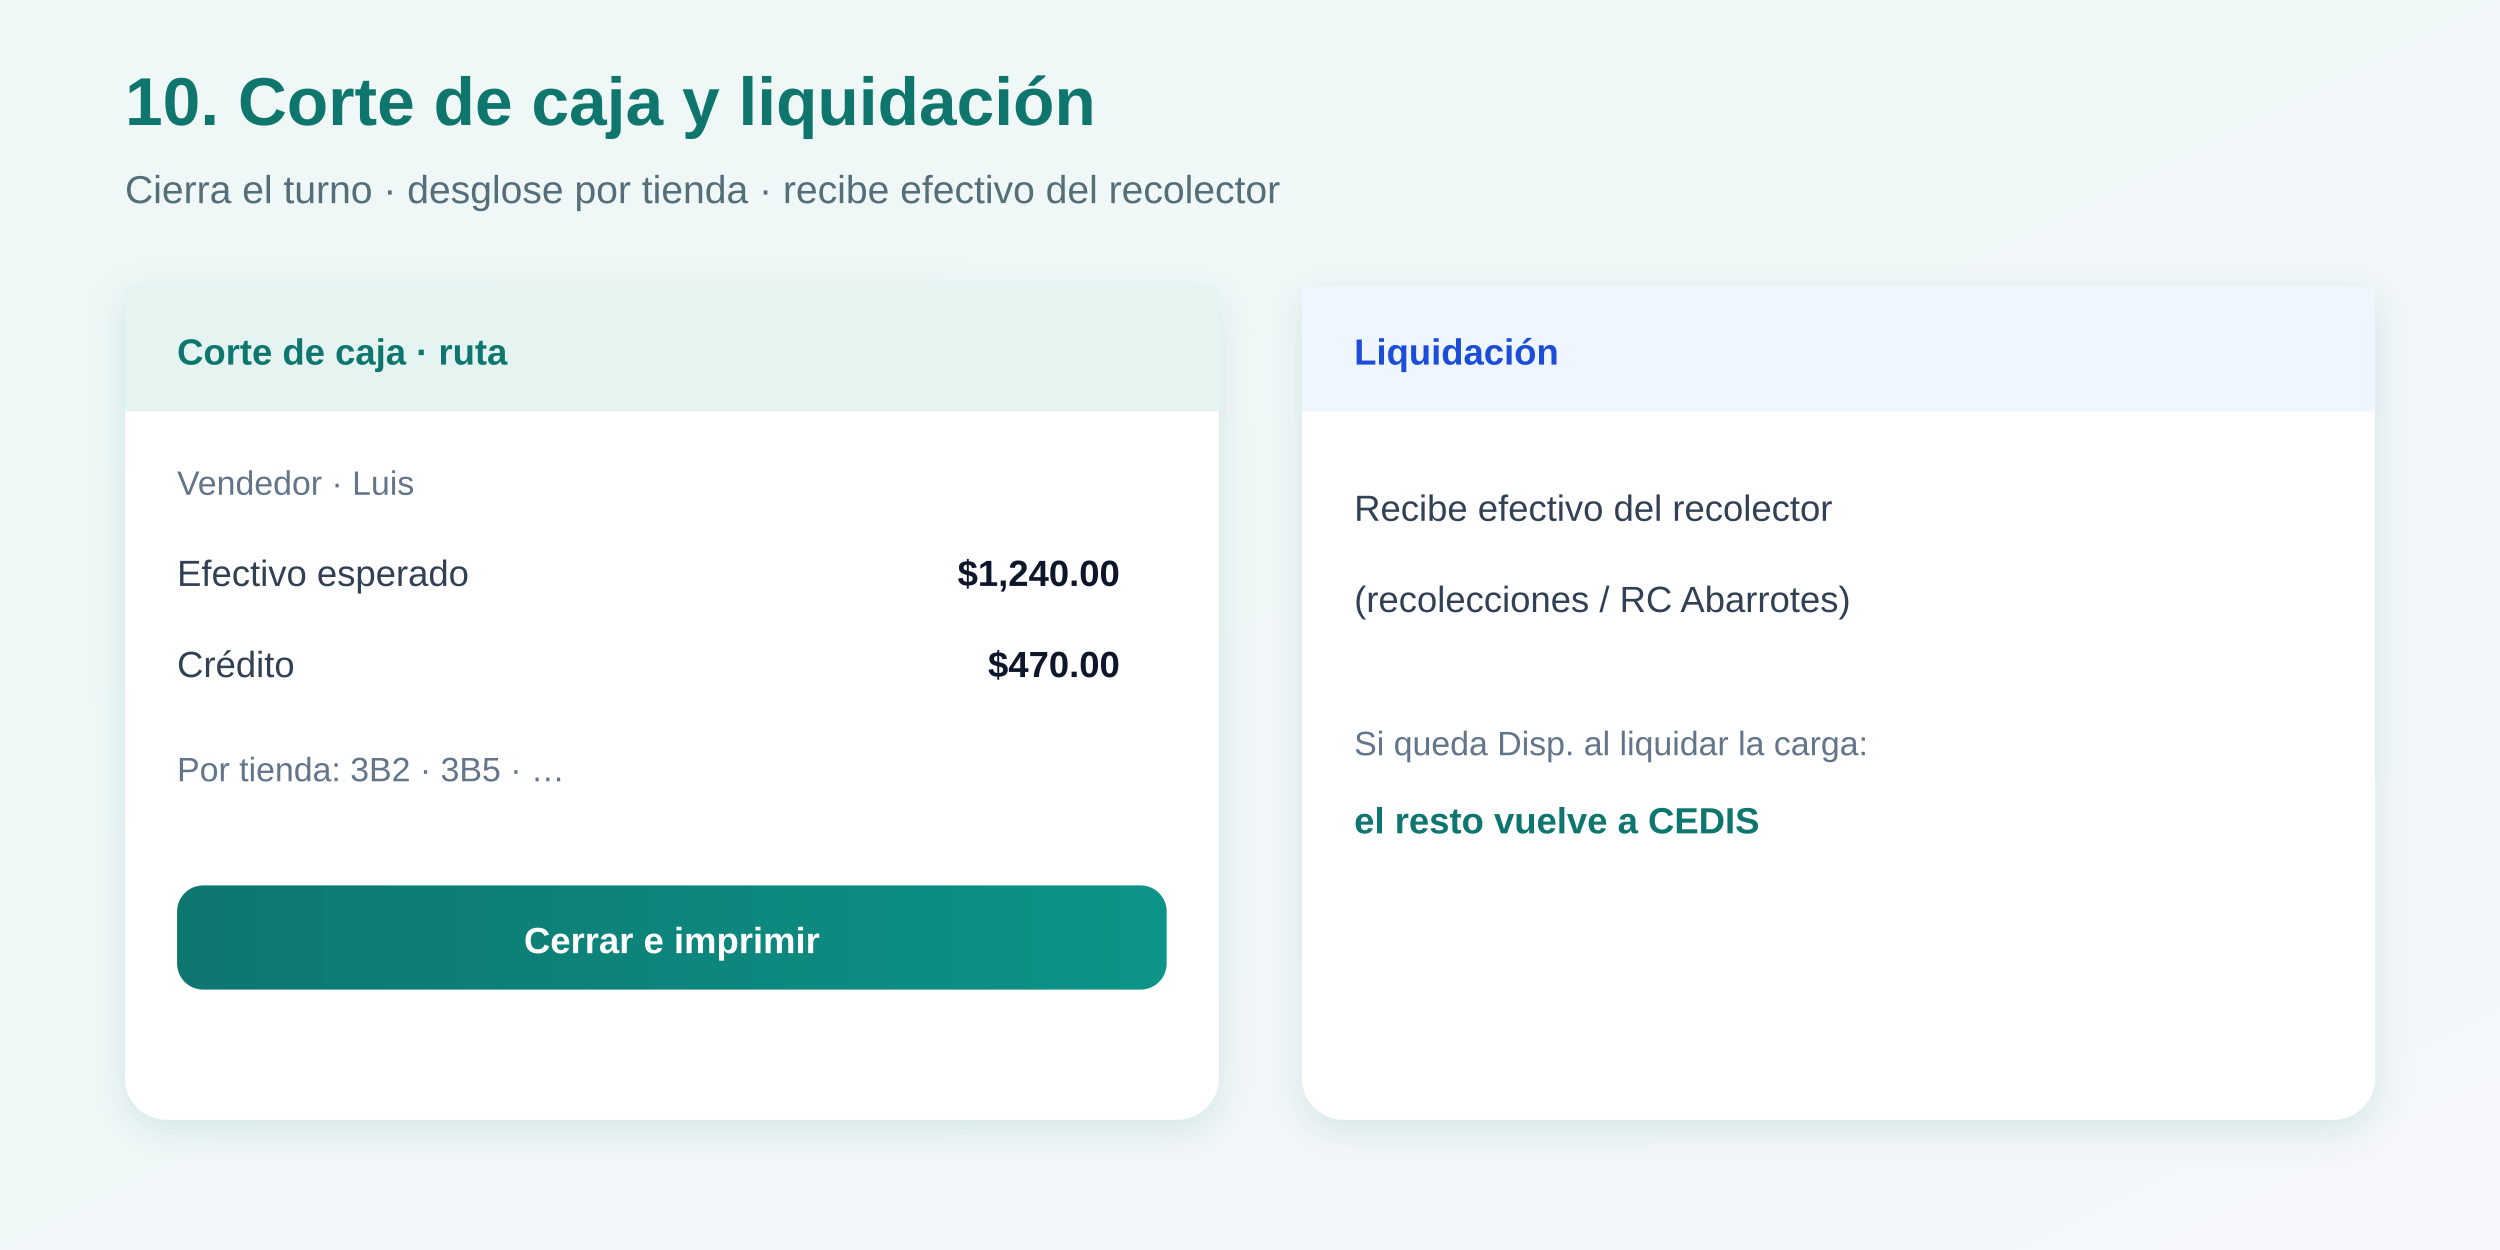
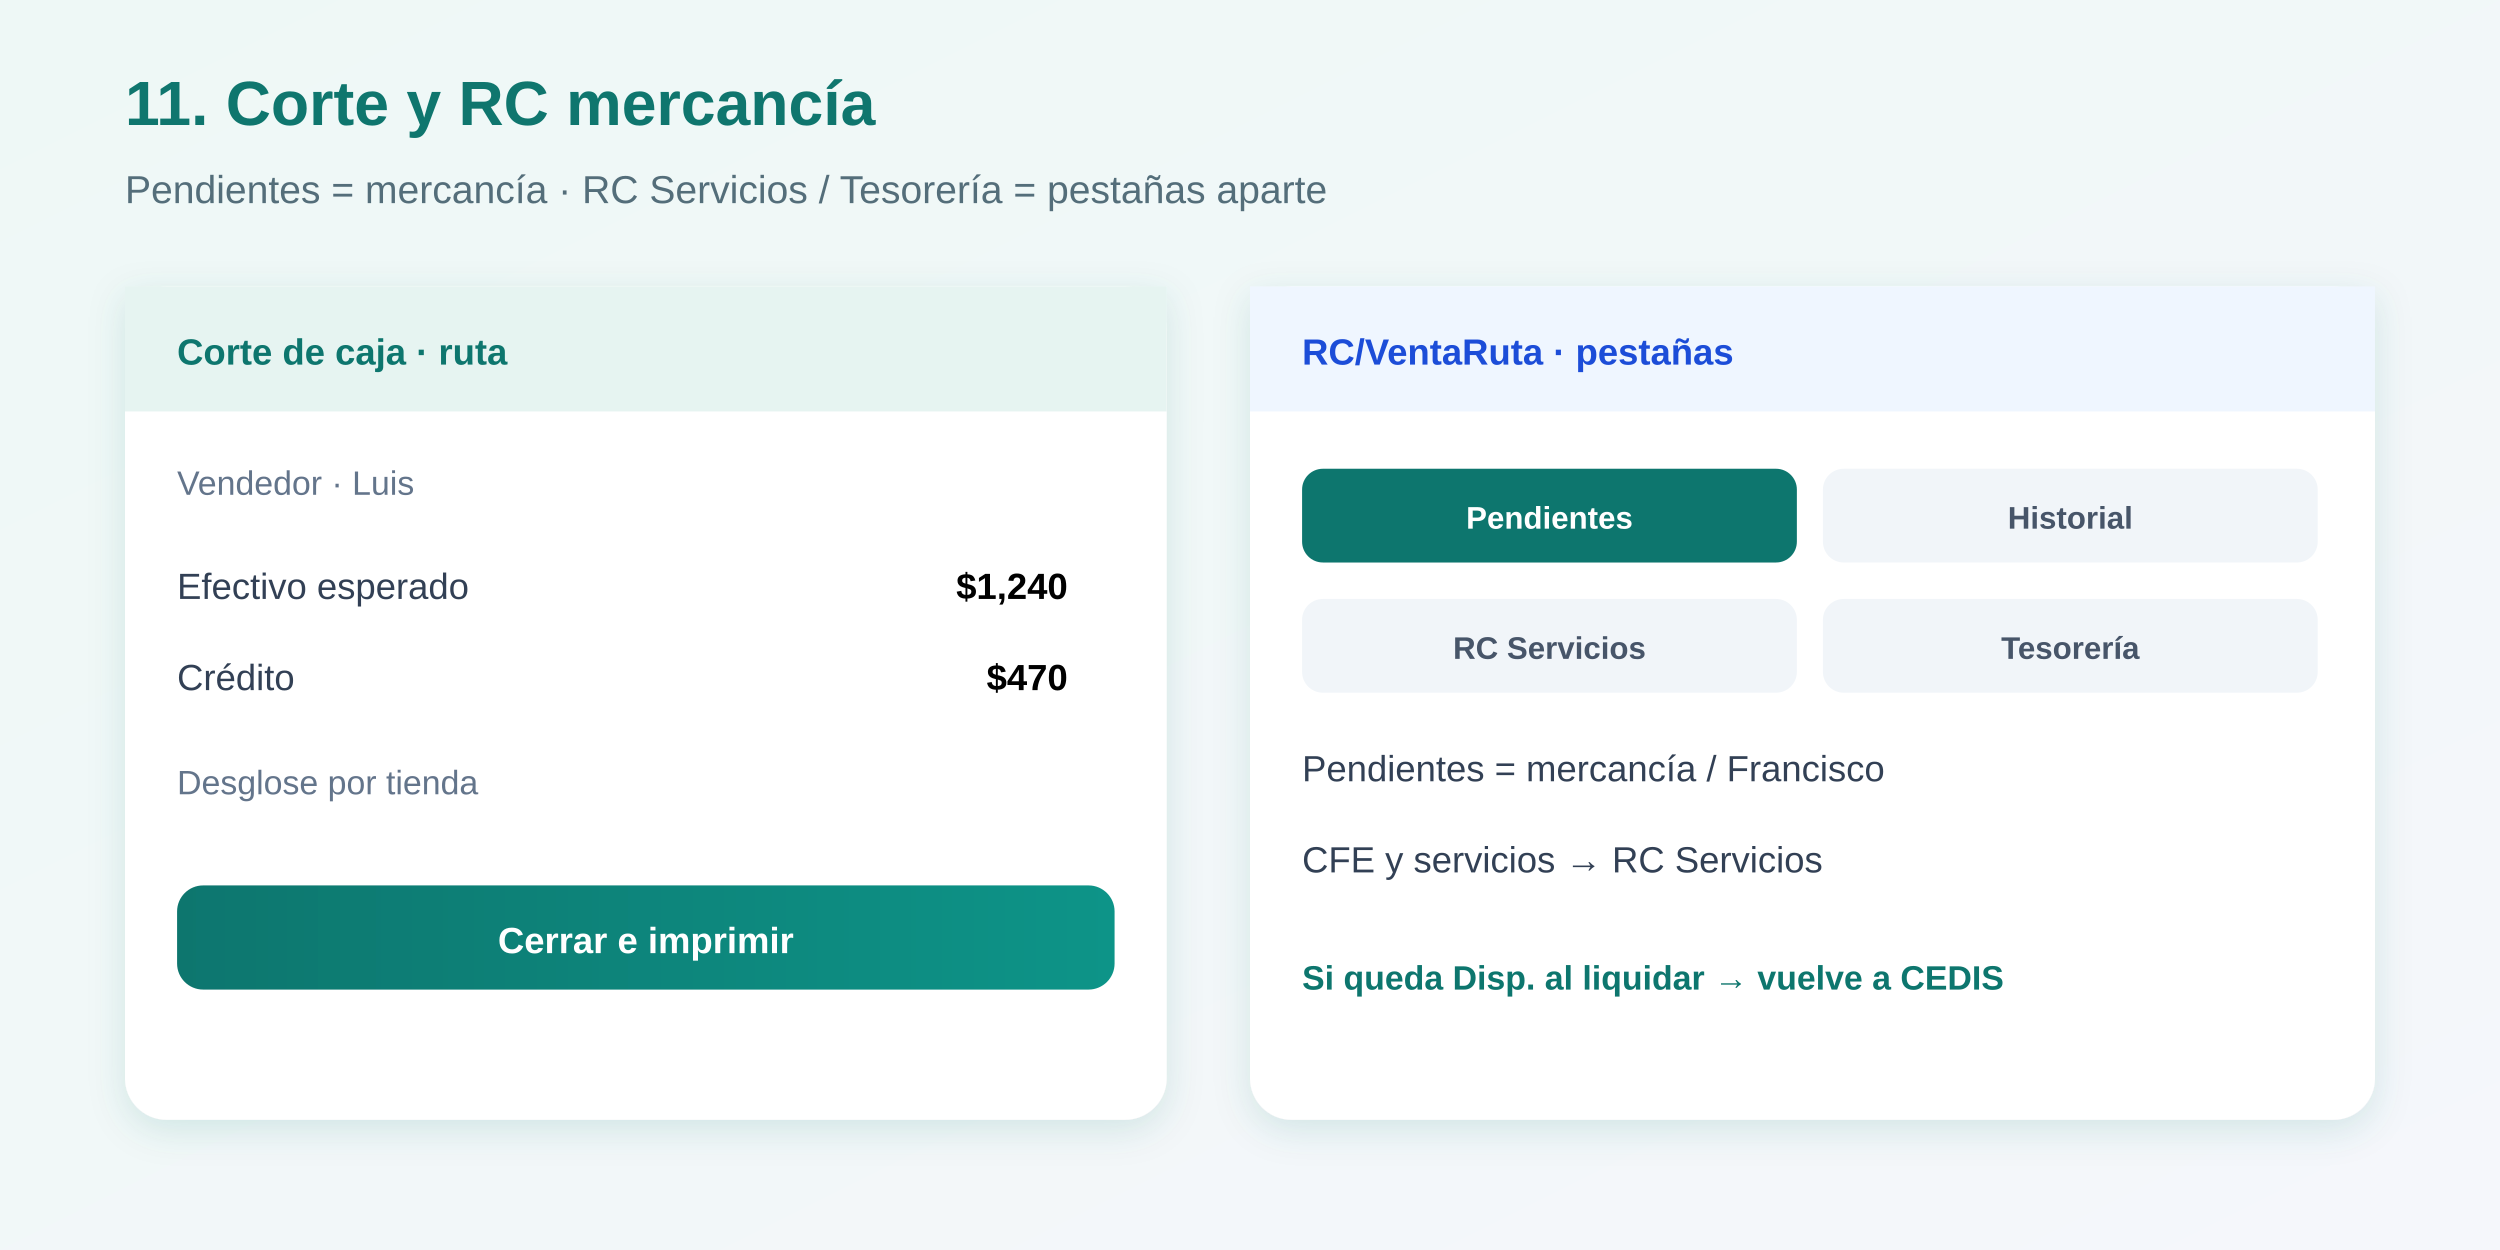
<svg xmlns="http://www.w3.org/2000/svg" width="960" height="480" viewBox="0 0 960 480" role="img">
  <defs>
    <linearGradient id="bg" x1="0" y1="0" x2="1" y2="1">
      <stop offset="0%" stop-color="#eef8f6" />
      <stop offset="100%" stop-color="#f5f7fb" />
    </linearGradient>
    <linearGradient id="brand" x1="0" y1="0" x2="1" y2="0">
      <stop offset="0%" stop-color="#0f766e" />
      <stop offset="100%" stop-color="#0d9488" />
    </linearGradient>
-     <linearGradient id="blue" x1="0" y1="0" x2="1" y2="0">
-       <stop offset="0%" stop-color="#0d47a1" />
-       <stop offset="100%" stop-color="#1565c0" />
-     </linearGradient>
    <filter id="shadow" x="-8%" y="-8%" width="120%" height="120%">
      <feDropShadow dx="0" dy="4" stdDeviation="7" flood-color="#0f766e" flood-opacity="0.14" />
    </filter>
  </defs>
  <rect width="100%" height="100%" fill="url(#bg)" />
-   <text x="48" y="48" font-family="Segoe UI,Arial,sans-serif" font-size="26" font-weight="700" fill="#0f766e">10. Corte de caja y liquidación</text>
-   <text x="48" y="78" font-family="Segoe UI,Arial,sans-serif" font-size="15" fill="#546e7a">Cierra el turno · desglose por tienda · recibe efectivo del recolector</text>
+   <text x="48" y="48" font-family="Segoe UI,Arial,sans-serif" font-size="24" font-weight="700" fill="#0f766e">11. Corte y RC mercancía</text>
+   <text x="48" y="78" font-family="Segoe UI,Arial,sans-serif" font-size="15" fill="#546e7a">Pendientes = mercancía · RC Servicios / Tesorería = pestañas aparte</text>
  <g filter="url(#shadow)" font-family="Segoe UI,Arial,sans-serif">
-     <rect x="48" y="110" width="420" height="320" rx="16" fill="#fff" />
-     <rect x="48" y="110" width="420" height="48" fill="#e6f4f1" />
+     <rect x="48" y="110" width="400" height="320" rx="16" fill="#fff" />
+     <rect x="48" y="110" width="400" height="48" fill="#e6f4f1" />
    <text x="68" y="140" font-size="14" font-weight="700" fill="#0f766e">Corte de caja · ruta</text>
    <text x="68" y="190" font-size="13" fill="#64748b">Vendedor · Luis</text>
-     <text x="68" y="225" font-size="14" fill="#334155">Efectivo esperado</text>
-     <text x="430" y="225" text-anchor="end" font-size="14" font-weight="700" fill="#0f172a">$1,240.00</text>
-     <text x="68" y="260" font-size="14" fill="#334155">Crédito</text>
-     <text x="430" y="260" text-anchor="end" font-size="14" font-weight="700" fill="#0f172a">$470.00</text>
-     <text x="68" y="300" font-size="13" fill="#64748b">Por tienda: 3B2 · 3B5 · …</text>
-     <rect x="68" y="340" width="380" height="40" rx="10" fill="url(#brand)" />
-     <text x="258" y="366" text-anchor="middle" font-size="14" font-weight="700" fill="#fff">Cerrar e imprimir</text>
-     <rect x="500" y="110" width="412" height="320" rx="16" fill="#fff" />
-     <rect x="500" y="110" width="412" height="48" fill="#eff6ff" />
-     <text x="520" y="140" font-size="14" font-weight="700" fill="#1d4ed8">Liquidación</text>
-     <text x="520" y="200" font-size="14" fill="#334155">Recibe efectivo del recolector</text>
-     <text x="520" y="235" font-size="14" fill="#334155">(recolecciones / RC Abarrotes)</text>
-     <text x="520" y="290" font-size="13" fill="#64748b">Si queda Disp. al liquidar la carga:</text>
-     <text x="520" y="320" font-size="14" font-weight="600" fill="#0f766e">el resto vuelve a CEDIS</text>
+     <text x="68" y="230" font-size="14" fill="#334155">Efectivo esperado</text>
+     <text x="410" y="230" text-anchor="end" font-size="14" font-weight="700">$1,240</text>
+     <text x="68" y="265" font-size="14" fill="#334155">Crédito</text>
+     <text x="410" y="265" text-anchor="end" font-size="14" font-weight="700">$470</text>
+     <text x="68" y="305" font-size="13" fill="#64748b">Desglose por tienda</text>
+     <rect x="68" y="340" width="360" height="40" rx="10" fill="url(#brand)" />
+     <text x="248" y="366" text-anchor="middle" font-size="14" font-weight="700" fill="#fff">Cerrar e imprimir</text>
+     <rect x="480" y="110" width="432" height="320" rx="16" fill="#fff" />
+     <rect x="480" y="110" width="432" height="48" fill="#eff6ff" />
+     <text x="500" y="140" font-size="14" font-weight="700" fill="#1d4ed8">RC/VentaRuta · pestañas</text>
+     <rect x="500" y="180" width="190" height="36" rx="8" fill="#0f766e" />
+     <text x="595" y="203" text-anchor="middle" font-size="12" font-weight="700" fill="#fff">Pendientes</text>
+     <rect x="700" y="180" width="190" height="36" rx="8" fill="#f1f5f9" />
+     <text x="795" y="203" text-anchor="middle" font-size="12" font-weight="700" fill="#475569">Historial</text>
+     <rect x="500" y="230" width="190" height="36" rx="8" fill="#f1f5f9" />
+     <text x="595" y="253" text-anchor="middle" font-size="12" font-weight="700" fill="#475569">RC Servicios</text>
+     <rect x="700" y="230" width="190" height="36" rx="8" fill="#f1f5f9" />
+     <text x="795" y="253" text-anchor="middle" font-size="12" font-weight="700" fill="#475569">Tesorería</text>
+     <text x="500" y="300" font-size="14" fill="#334155">Pendientes = mercancía / Francisco</text>
+     <text x="500" y="335" font-size="14" fill="#334155">CFE y servicios → RC Servicios</text>
+     <text x="500" y="380" font-size="13" fill="#0f766e" font-weight="600">Si queda Disp. al liquidar → vuelve a CEDIS</text>
  </g>
</svg>
